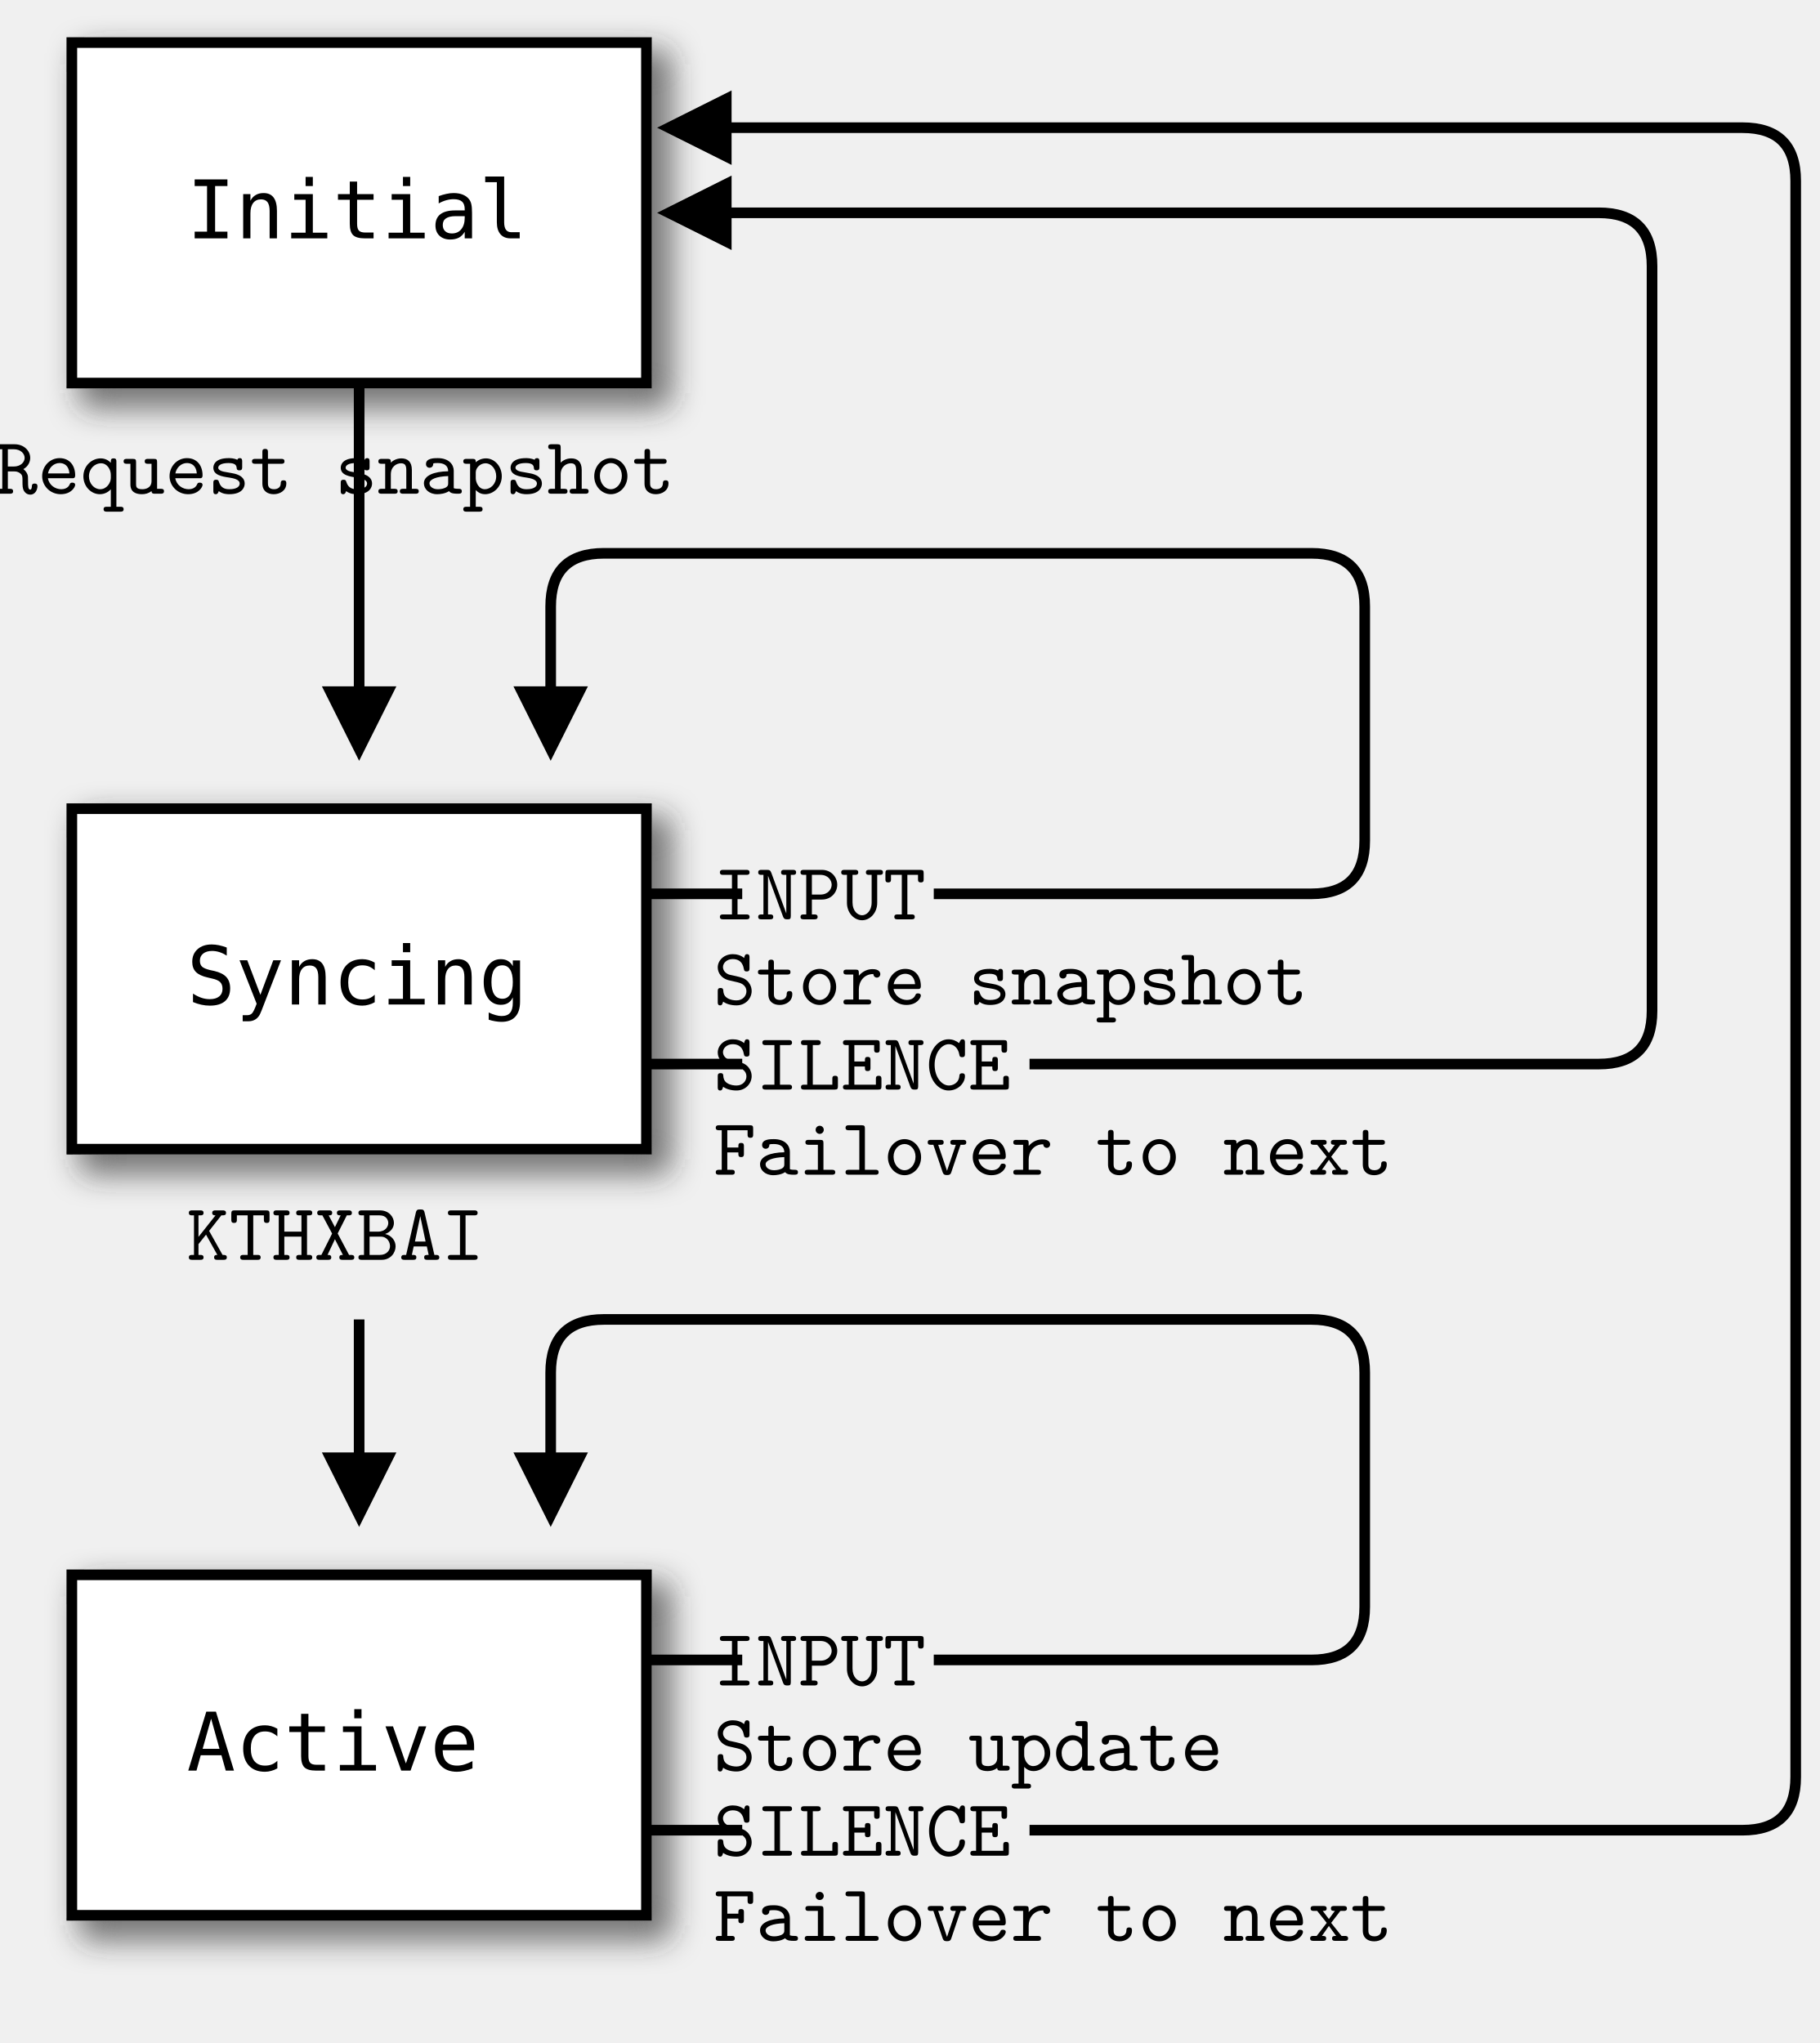
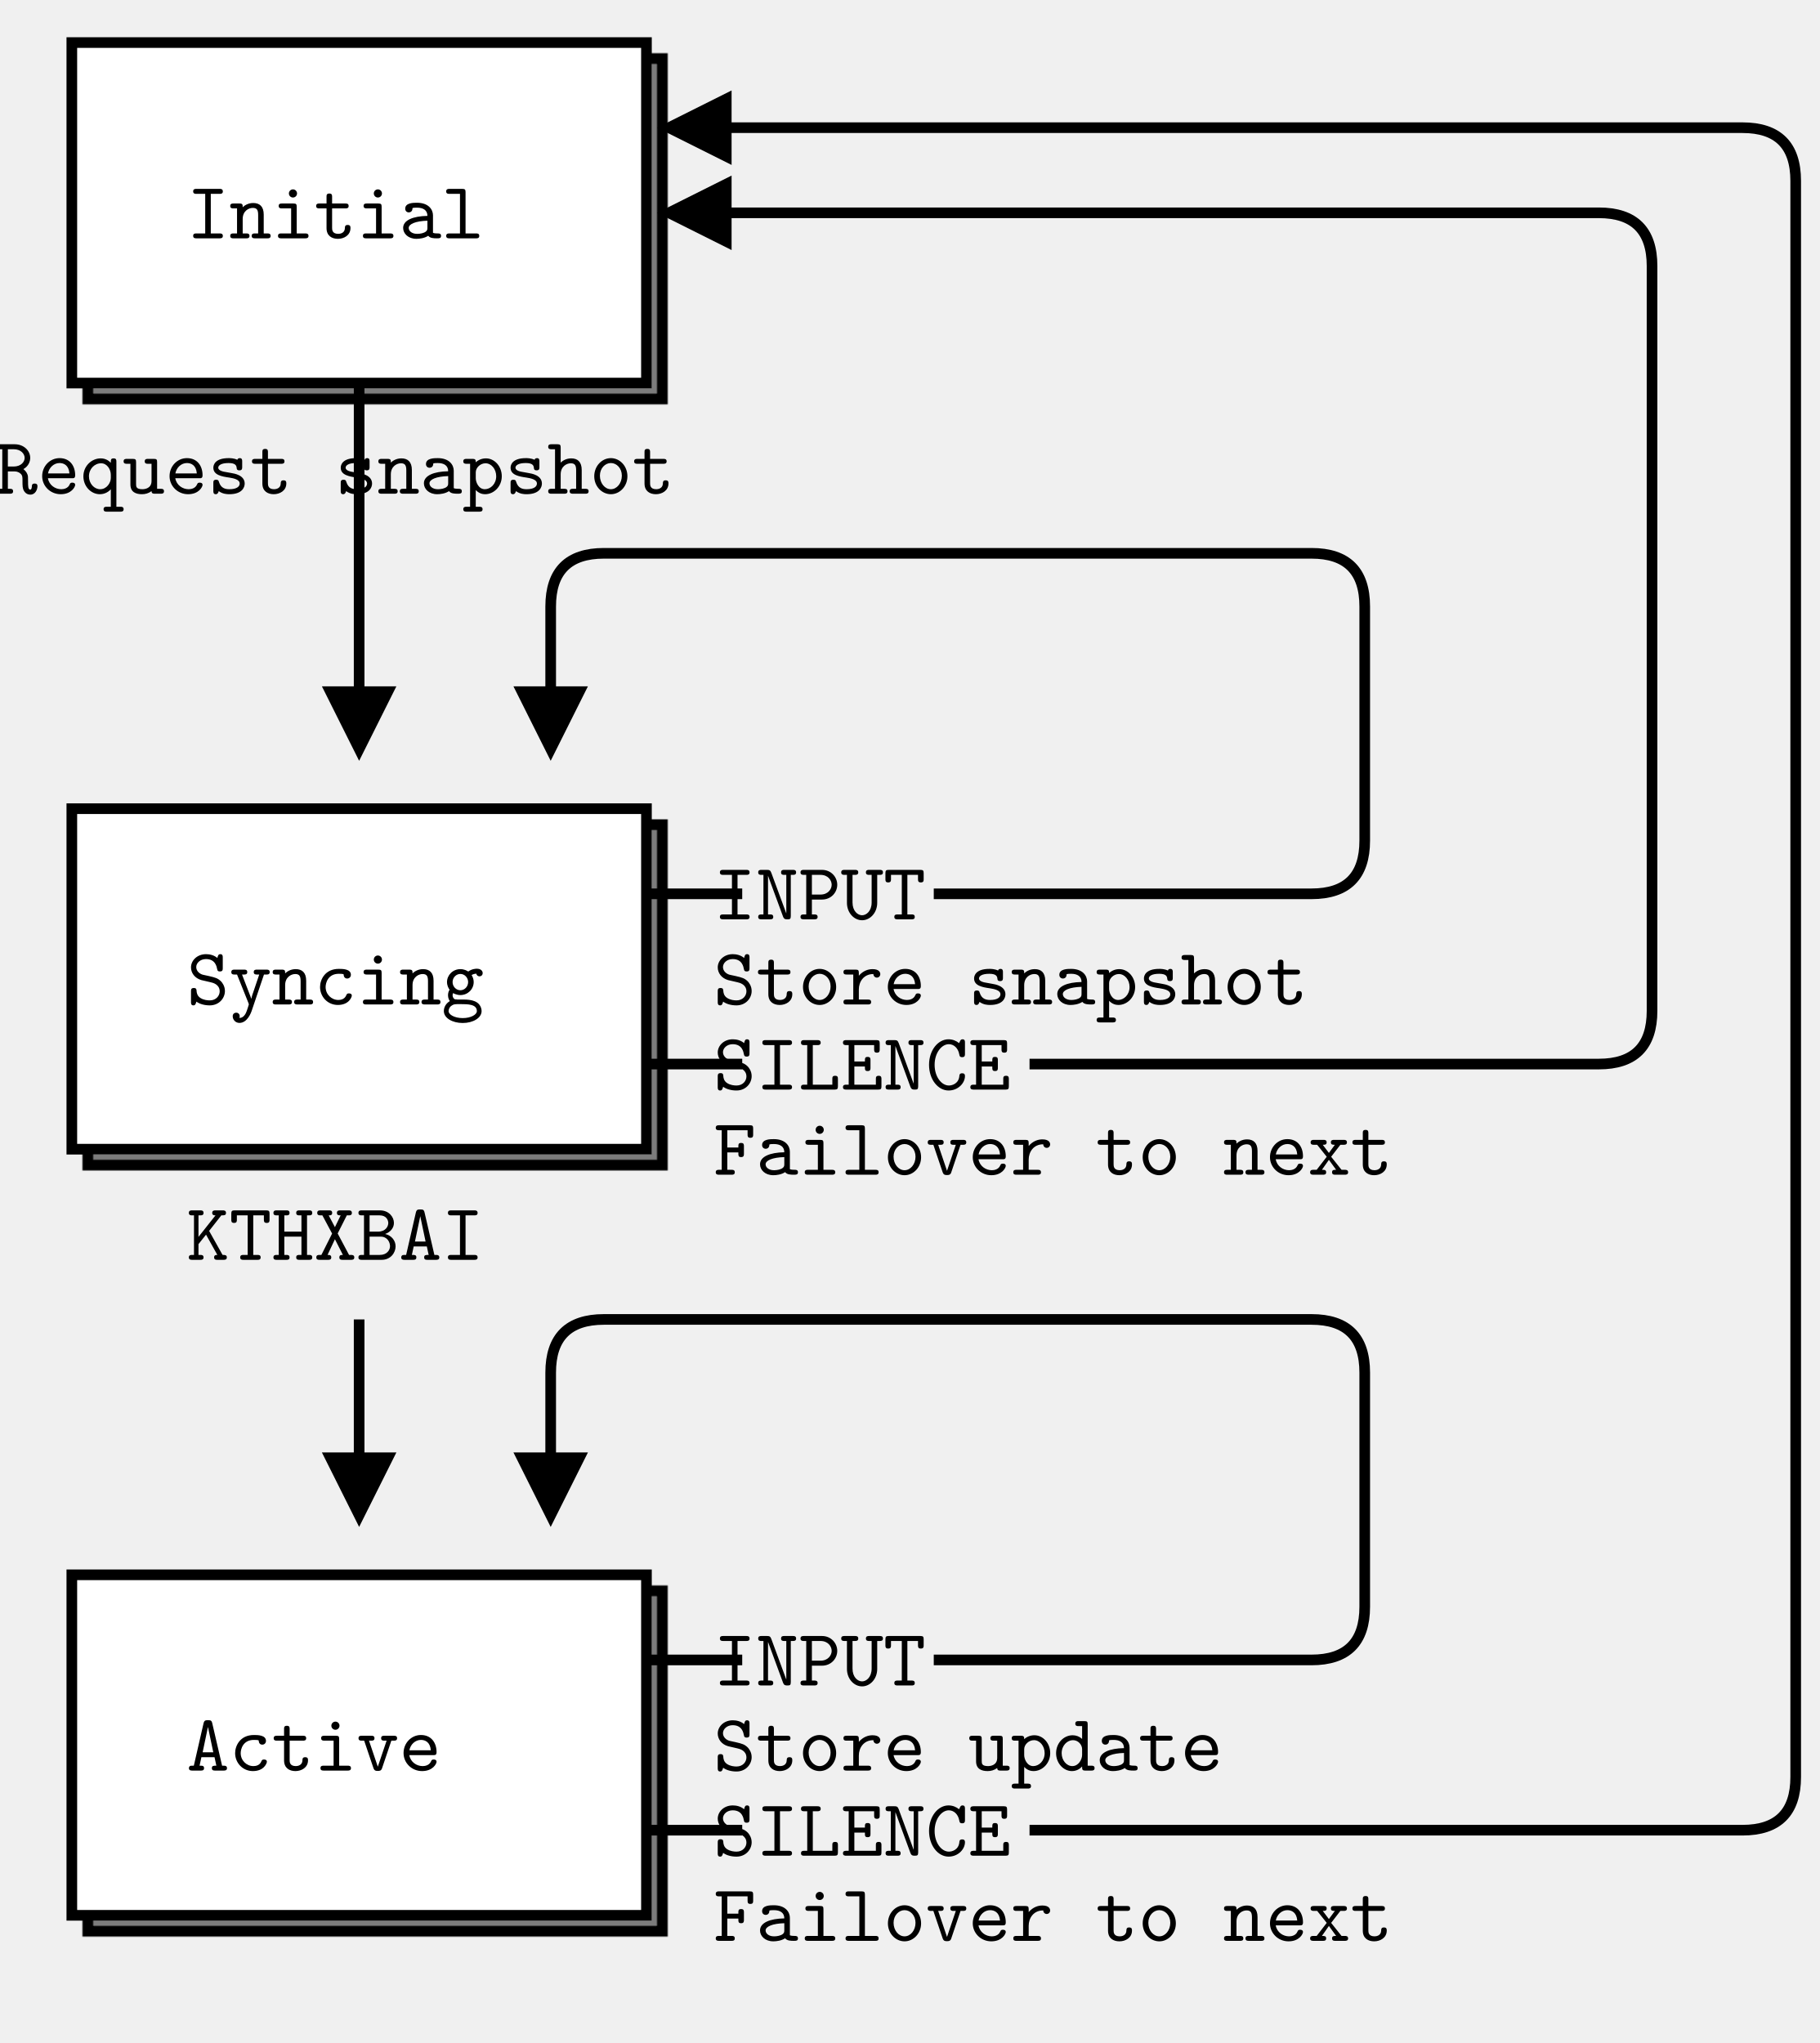
<svg xmlns="http://www.w3.org/2000/svg" width="342px" height="384px" version="1.1">
  <defs>
    <filter id="dsFilter" width="150%" height="150%">
      <feOffset result="offOut" in="SourceGraphic" dx="3" dy="3" />
      <feColorMatrix result="matrixOut" in="offOut" type="matrix" values="0.2 0 0 0 0 0 0.2 0 0 0 0 0 0.2 0 0 0 0 0 1 0" />
-       <feGaussianBlur result="blurOut" in="matrixOut" stdDeviation="3" />
-       <feBlend in="SourceGraphic" in2="blurOut" mode="normal" />
+       <feBlend in="SourceGraphic" in2="matrixOut" mode="normal" />
    </filter>
    <marker id="iPointer" viewBox="0 0 10 10" refX="5" refY="5" markerUnits="strokeWidth" markerWidth="8" markerHeight="7" orient="auto">
      <path d="M 10 0 L 10 10 L 0 5 z" />
    </marker>
    <marker id="Pointer" viewBox="0 0 10 10" refX="5" refY="5" markerUnits="strokeWidth" markerWidth="8" markerHeight="7" orient="auto">
      <path d="M 0 0 L 10 5 L 0 10 z" />
    </marker>
  </defs>
  <g id="boxes" stroke="black" stroke-width="2" fill="none">
    <g id="group0">
      <path id="path0" filter="url(#dsFilter)" fill="#fff" d="M 13.5 8 L 121.5 8 L 121.5 72 L 13.5 72 Z" />
-       <text x="35.1" y="44.8" id="text0" fill="#000" stroke="none" style="font-family:Consolas,Monaco,Anonymous Pro,Anonymous,Bitstream Sans Mono,monospace;font-size:15.2px">Initial </text>
+       <text x="35.1" y="44.8" id="text0" fill="#000" stroke="none" style="font-family:LMMono10,monospace;font-size:15.2px">Initial </text>
    </g>
    <g id="group9">
      <path id="path9" filter="url(#dsFilter)" fill="#fff" d="M 13.5 152 L 121.5 152 L 121.5 216 L 13.5 216 Z" />
-       <text x="35.1" y="188.8" id="text9" fill="#000" stroke="none" style="font-family:Consolas,Monaco,Anonymous Pro,Anonymous,Bitstream Sans Mono,monospace;font-size:15.2px">Syncing </text>
+       <text x="35.1" y="188.8" id="text9" fill="#000" stroke="none" style="font-family:LMMono10,monospace;font-size:15.2px">Syncing </text>
    </g>
    <g id="group20">
      <path id="path20" filter="url(#dsFilter)" fill="#fff" d="M 13.5 296 L 121.5 296 L 121.5 360 L 13.5 360 Z" />
-       <text x="35.1" y="332.8" id="text20" fill="#000" stroke="none" style="font-family:Consolas,Monaco,Anonymous Pro,Anonymous,Bitstream Sans Mono,monospace;font-size:15.2px">Active </text>
+       <text x="35.1" y="332.8" id="text20" fill="#000" stroke="none" style="font-family:LMMono10,monospace;font-size:15.2px">Active </text>
    </g>
  </g>
  <g id="lines" stroke="black" stroke-width="2" fill="none">
    <g id="group200">
      <path id="path200" marker-end="url(#Pointer)" d="M 67.5 72 L 67.5 136 " />
    </g>
    <g id="group212">
      <path id="path212" marker-end="url(#Pointer)" d="M 67.5 248 L 67.5 280 " />
    </g>
    <g id="group301">
      <path id="path301" marker-start="url(#iPointer)" d="M 103.5 136 L 103.5 114 Q 103.5 104 113.5 104 L 246.5 104 Q 256.5 104 256.5 114 L 256.5 158 Q 256.5 168 246.5 168 L 175.5 168 " />
    </g>
    <g id="group310">
      <path id="path310" marker-start="url(#iPointer)" d="M 103.5 280 L 103.5 258 Q 103.5 248 113.5 248 L 246.5 248 Q 256.5 248 256.5 258 L 256.5 302 Q 256.5 312 246.5 312 L 175.5 312 " />
    </g>
    <g id="group351">
      <path id="path351" d="M 121.5 168 L 139.5 168 " />
    </g>
    <g id="group354">
      <path id="path354" d="M 121.5 200 L 139.5 200 " />
    </g>
    <g id="group362">
      <path id="path362" d="M 121.5 312 L 139.5 312 " />
    </g>
    <g id="group365">
      <path id="path365" d="M 121.5 344 L 139.5 344 " />
    </g>
    <g id="group370">
      <path id="path370" marker-start="url(#iPointer)" d="M 130.5 24 L 327.5 24 Q 337.5 24 337.5 34 L 337.5 334 Q 337.5 344 327.5 344 L 193.5 344 " />
    </g>
    <g id="group371">
      <path id="path371" marker-start="url(#iPointer)" d="M 130.5 40 L 300.5 40 Q 310.5 40 310.5 50 L 310.5 190 Q 310.5 200 300.5 200 L 193.5 200 " />
    </g>
  </g>
  <g id="text" fill="black" style="font-family:LMMono10,monospace;font-size:15.2px">
    <text x="-0.9" y="92.8" id="text1" fill="#000">Request snapshot </text>
    <text x="134.1" y="172.8" id="text2" fill="#000">INPUT </text>
    <text x="134.1" y="188.8" id="text4" fill="#000">Store snapshot </text>
    <text x="134.1" y="204.8" id="text5" fill="#000">SILENCE </text>
    <text x="134.1" y="220.8" id="text6" fill="#000">Failover to next </text>
    <text x="35.1" y="236.8" id="text7" fill="#000">KTHXBAI </text>
    <text x="134.1" y="316.8" id="text8" fill="#000">INPUT </text>
    <text x="134.1" y="332.8" id="text10" fill="#000">Store update </text>
    <text x="134.1" y="348.8" id="text11" fill="#000">SILENCE </text>
    <text x="134.1" y="364.8" id="text12" fill="#000">Failover to next</text>
  </g>
</svg>
